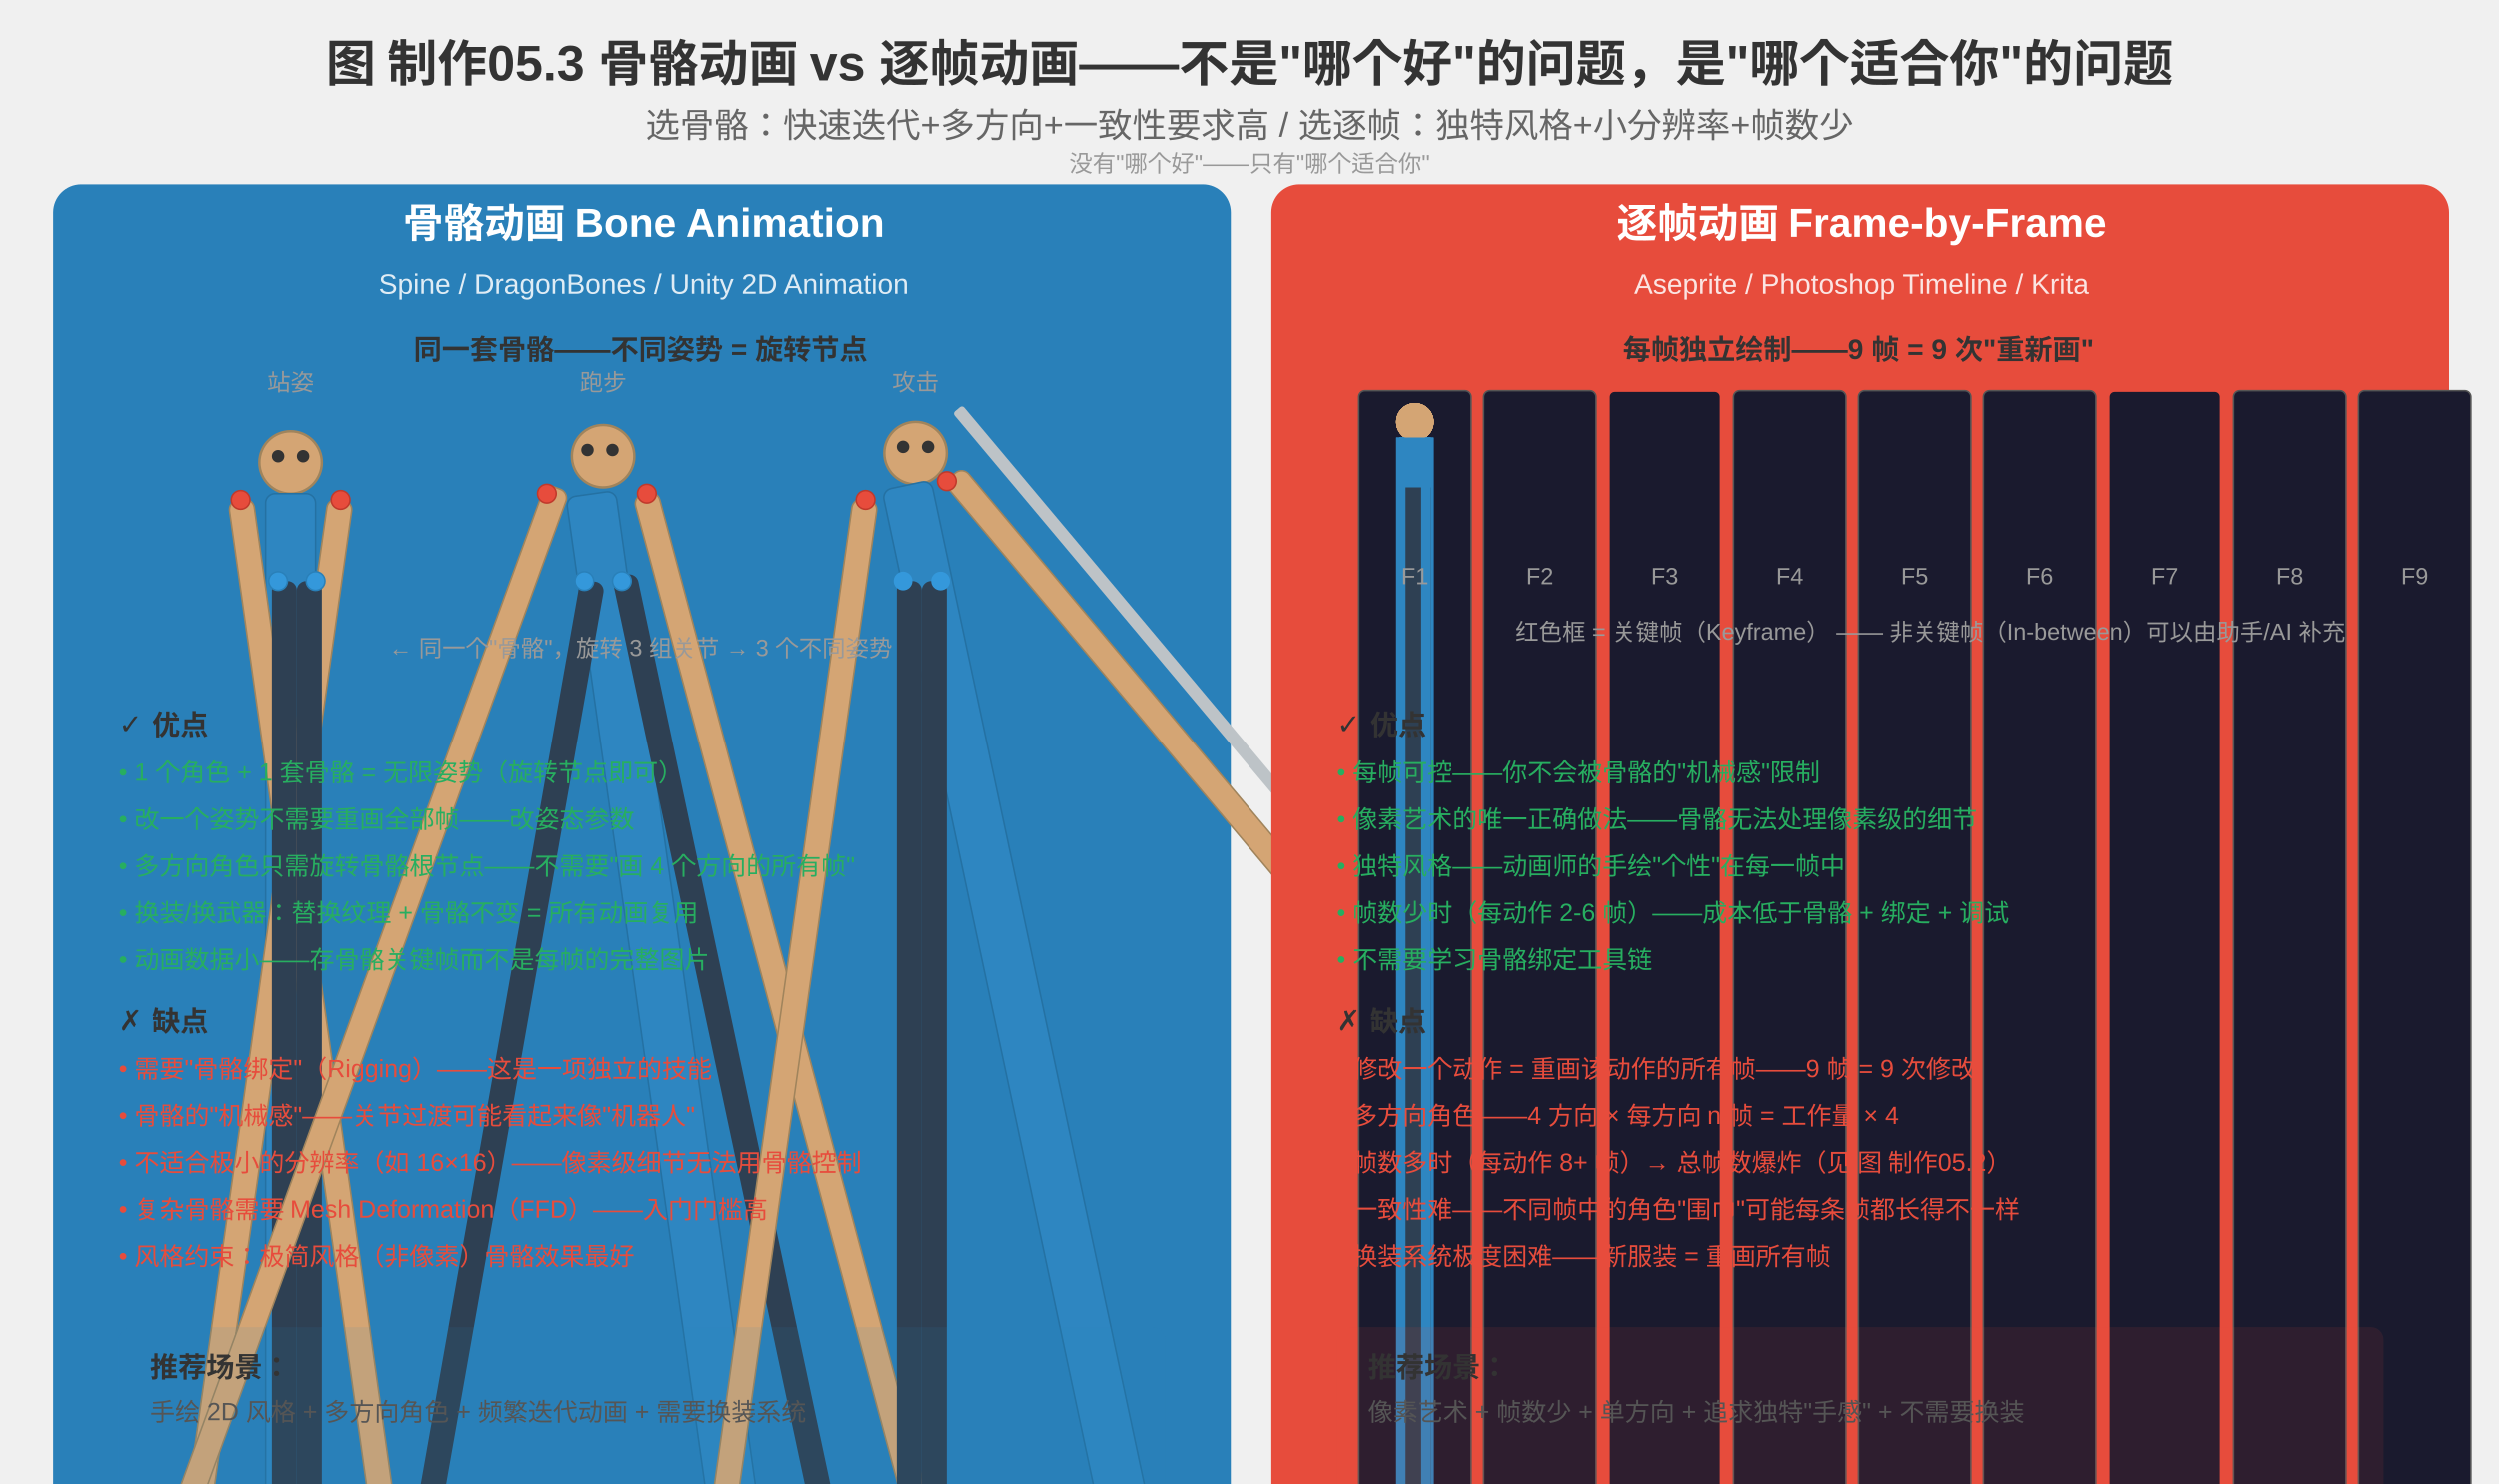
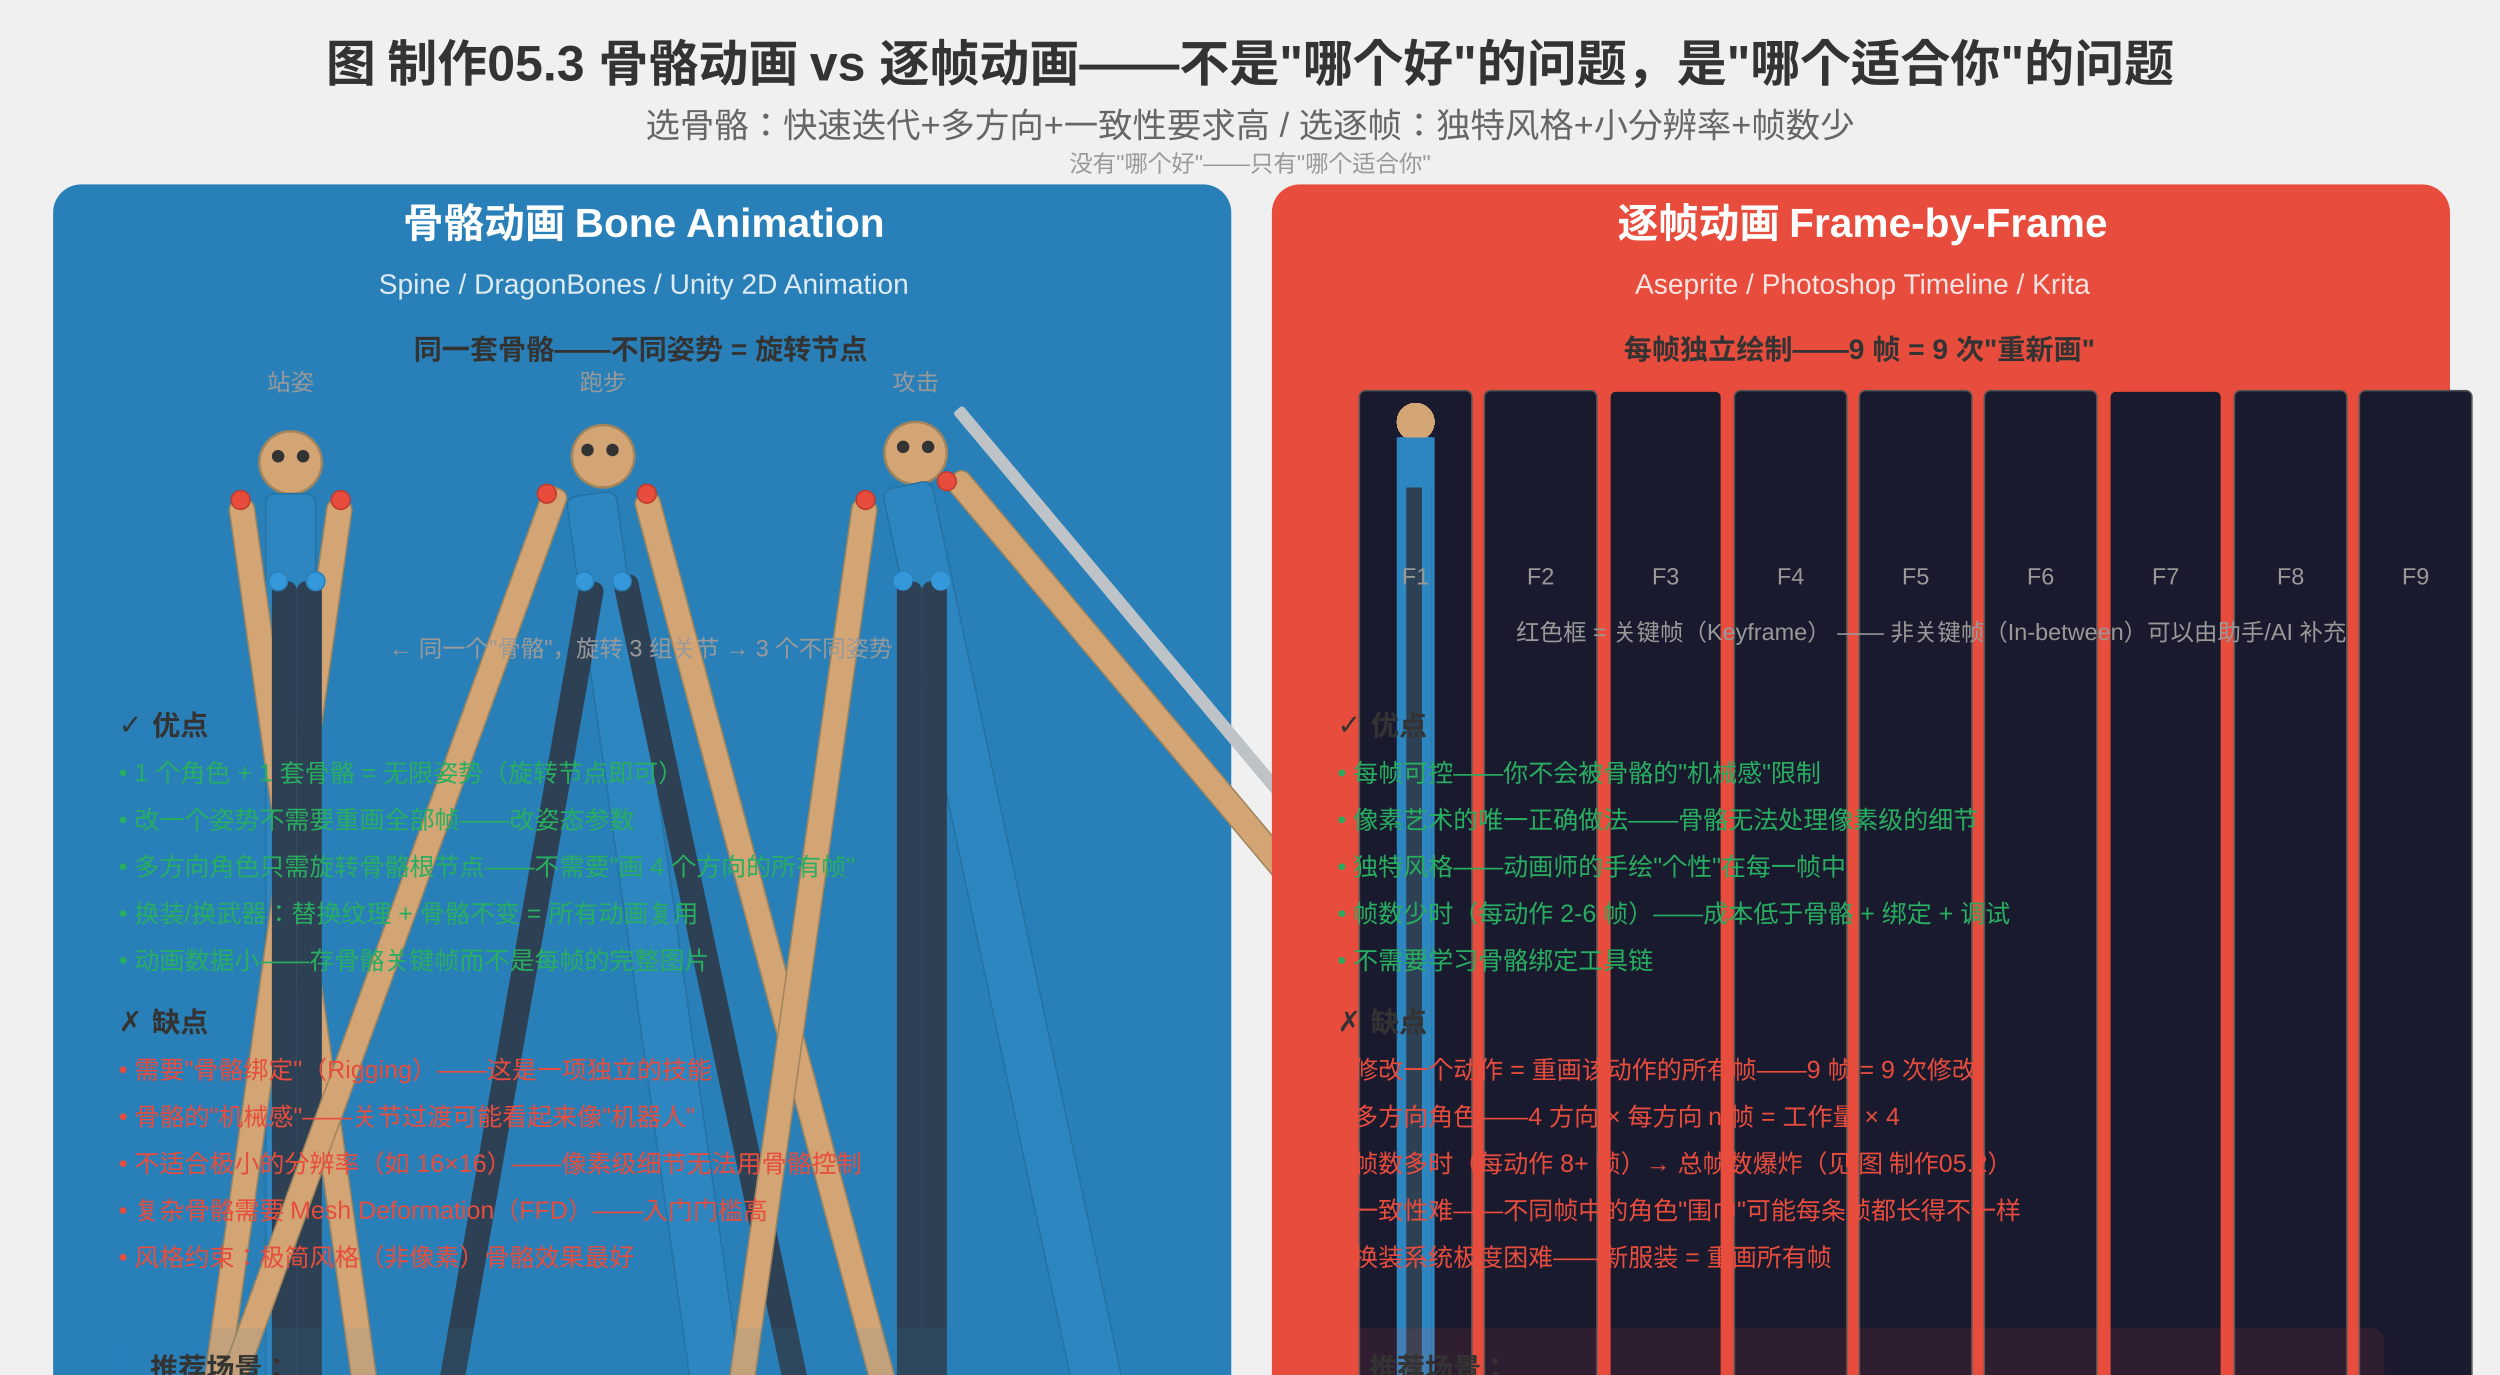
- <svg xmlns="http://www.w3.org/2000/svg" viewBox="0.0 0.0 800.0 475" width="800" height="475">
+ <svg xmlns="http://www.w3.org/2000/svg" viewBox="0.0 0.0 800.0 440" width="800" height="440">
  <style>
    text { font-family: 'PingFang SC','Microsoft YaHei',Arial,sans-serif; }
    .title { font-size: 16px; font-weight: bold; fill: #333; }
    .subtitle { font-size: 11px; fill: #666; }
    .col-title { font-size: 13px; font-weight: bold; fill: #fff; text-anchor: middle; }
    .col-sub { font-size: 9px; fill: #fff; opacity: 0.85; text-anchor: middle; }
    .step-label { font-size: 9px; font-weight: bold; fill: #333; }
    .step-desc { font-size: 8px; fill: #555; }
    .pro-item { font-size: 8px; fill: #27AE60; }
    .con-item { font-size: 8px; fill: #E74C3C; }
    .note { font-size: 7.5px; fill: #999; }
  </style>
  <text x="400" y="26" class="title" text-anchor="middle">图 制作05.3  骨骼动画 vs 逐帧动画——不是"哪个好"的问题，是"哪个适合你"的问题</text>
  <text x="400" y="44" class="subtitle" text-anchor="middle">选骨骼：快速迭代+多方向+一致性要求高 / 选逐帧：独特风格+小分辨率+帧数少</text>
  <g transform="translate(18, 60)">
-     <rect x="0" y="0" width="375" height="475" fill="#FAFAFA" stroke="#2980B9" stroke-width="2" rx="8" />
-     <rect x="0" y="0" width="375" height="475" fill="#2980B9" rx="8" />
-     <rect x="0" y="21" width="375" height="475" fill="#2980B9" />
+     <rect x="0" y="0" width="375" height="440" fill="#FAFAFA" stroke="#2980B9" stroke-width="2" rx="8" />
+     <rect x="0" y="0" width="375" height="440" fill="#2980B9" rx="8" />
+     <rect x="0" y="21" width="375" height="440" fill="#2980B9" />
    <text x="188" y="16" class="col-title">骨骼动画 Bone Animation</text>
    <text x="188" y="34" class="col-sub">Spine / DragonBones / Unity 2D Animation</text>
    <g transform="translate(25, 55)">
      <text x="162" y="0" class="step-label" text-anchor="middle">同一套骨骼——不同姿势 = 旋转节点</text>
      <g transform="translate(20, 15)">
        <text x="30" y="-5" class="note" text-anchor="middle">站姿</text>
        <circle cx="30" cy="18" r="10" fill="#D4A574" stroke="#A0845C" stroke-width="0.8" />
        <circle cx="26" cy="16" r="2" fill="#333" />
        <circle cx="34" cy="16" r="2" fill="#333" />
-         <rect x="22" y="28" width="16" height="475" fill="#2E86C1" rx="3" stroke="#2471A3" stroke-width="0.5" />
-         <rect x="10" y="30" width="8" height="475" fill="#D4A574" rx="3" stroke="#A0845C" stroke-width="0.5" transform="rotate(-8,14,30)" />
-         <rect x="42" y="30" width="8" height="475" fill="#D4A574" rx="3" stroke="#A0845C" stroke-width="0.5" transform="rotate(8,46,30)" />
-         <rect x="24" y="56" width="8" height="475" fill="#2E4053" rx="3" />
-         <rect x="32" y="56" width="8" height="475" fill="#2E4053" rx="3" />
+         <rect x="22" y="28" width="16" height="440" fill="#2E86C1" rx="3" stroke="#2471A3" stroke-width="0.5" />
+         <rect x="10" y="30" width="8" height="440" fill="#D4A574" rx="3" stroke="#A0845C" stroke-width="0.5" transform="rotate(-8,14,30)" />
+         <rect x="42" y="30" width="8" height="440" fill="#D4A574" rx="3" stroke="#A0845C" stroke-width="0.5" transform="rotate(8,46,30)" />
+         <rect x="24" y="56" width="8" height="440" fill="#2E4053" rx="3" />
+         <rect x="32" y="56" width="8" height="440" fill="#2E4053" rx="3" />
        <circle cx="14" cy="30" r="3" fill="#E74C3C" stroke="#C0392B" stroke-width="0.5" />
        <circle cx="46" cy="30" r="3" fill="#E74C3C" stroke="#C0392B" stroke-width="0.5" />
        <circle cx="26" cy="56" r="3" fill="#3498DB" stroke="#2980B9" stroke-width="0.5" />
        <circle cx="38" cy="56" r="3" fill="#3498DB" stroke="#2980B9" stroke-width="0.5" />
      </g>
      <g transform="translate(120, 15)">
        <text x="30" y="-5" class="note" text-anchor="middle">跑步</text>
        <circle cx="30" cy="16" r="10" fill="#D4A574" stroke="#A0845C" stroke-width="0.8" transform="rotate(-5,30,16)" />
        <circle cx="25" cy="14" r="2" fill="#333" />
        <circle cx="33" cy="14" r="2" fill="#333" />
-         <rect x="20" y="28" width="16" height="475" fill="#2E86C1" rx="3" stroke="#2471A3" stroke-width="0.5" transform="rotate(-8,28,42)" />
-         <rect x="10" y="26" width="8" height="475" fill="#D4A574" rx="3" stroke="#A0845C" stroke-width="0.5" transform="rotate(20,14,30)" />
-         <rect x="40" y="28" width="8" height="475" fill="#D4A574" rx="3" stroke="#A0845C" stroke-width="0.5" transform="rotate(-15,44,30)" />
-         <rect x="22" y="56" width="8" height="475" fill="#2E4053" rx="3" transform="rotate(10,26,60)" />
-         <rect x="34" y="54" width="8" height="475" fill="#2E4053" rx="3" transform="rotate(-12,38,60)" />
+         <rect x="20" y="28" width="16" height="440" fill="#2E86C1" rx="3" stroke="#2471A3" stroke-width="0.5" transform="rotate(-8,28,42)" />
+         <rect x="10" y="26" width="8" height="440" fill="#D4A574" rx="3" stroke="#A0845C" stroke-width="0.5" transform="rotate(20,14,30)" />
+         <rect x="40" y="28" width="8" height="440" fill="#D4A574" rx="3" stroke="#A0845C" stroke-width="0.5" transform="rotate(-15,44,30)" />
+         <rect x="22" y="56" width="8" height="440" fill="#2E4053" rx="3" transform="rotate(10,26,60)" />
+         <rect x="34" y="54" width="8" height="440" fill="#2E4053" rx="3" transform="rotate(-12,38,60)" />
        <circle cx="12" cy="28" r="3" fill="#E74C3C" stroke="#C0392B" stroke-width="0.5" />
        <circle cx="44" cy="28" r="3" fill="#E74C3C" stroke="#C0392B" stroke-width="0.5" />
        <circle cx="24" cy="56" r="3" fill="#3498DB" stroke="#2980B9" stroke-width="0.5" />
        <circle cx="36" cy="56" r="3" fill="#3498DB" stroke="#2980B9" stroke-width="0.5" />
      </g>
      <g transform="translate(220, 15)">
        <text x="30" y="-5" class="note" text-anchor="middle">攻击</text>
        <circle cx="30" cy="15" r="10" fill="#D4A574" stroke="#A0845C" stroke-width="0.8" />
        <circle cx="26" cy="13" r="2" fill="#333" />
        <circle cx="34" cy="13" r="2" fill="#333" />
-         <rect x="22" y="25" width="16" height="475" fill="#2E86C1" rx="3" stroke="#2471A3" stroke-width="0.5" transform="rotate(-12,30,39)" />
-         <rect x="38" y="22" width="8" height="475" fill="#D4A574" rx="3" stroke="#A0845C" stroke-width="0.5" transform="rotate(-40,42,22)" />
-         <rect x="44" y="0" width="4" height="475" fill="#BDC3C7" rx="1" transform="rotate(-40,46,4)" />
+         <rect x="22" y="25" width="16" height="440" fill="#2E86C1" rx="3" stroke="#2471A3" stroke-width="0.5" transform="rotate(-12,30,39)" />
+         <rect x="38" y="22" width="8" height="440" fill="#D4A574" rx="3" stroke="#A0845C" stroke-width="0.5" transform="rotate(-40,42,22)" />
+         <rect x="44" y="0" width="4" height="440" fill="#BDC3C7" rx="1" transform="rotate(-40,46,4)" />
        <circle cx="40" cy="24" r="3" fill="#E74C3C" stroke="#C0392B" stroke-width="0.5" />
-         <rect x="10" y="30" width="8" height="475" fill="#D4A574" rx="3" stroke="#A0845C" stroke-width="0.5" transform="rotate(8,14,30)" />
+         <rect x="10" y="30" width="8" height="440" fill="#D4A574" rx="3" stroke="#A0845C" stroke-width="0.5" transform="rotate(8,14,30)" />
        <circle cx="14" cy="30" r="3" fill="#E74C3C" stroke="#C0392B" stroke-width="0.5" />
-         <rect x="24" y="56" width="8" height="475" fill="#2E4053" rx="3" />
-         <rect x="32" y="56" width="8" height="475" fill="#2E4053" rx="3" />
+         <rect x="24" y="56" width="8" height="440" fill="#2E4053" rx="3" />
+         <rect x="32" y="56" width="8" height="440" fill="#2E4053" rx="3" />
        <circle cx="26" cy="56" r="3" fill="#3498DB" />
        <circle cx="38" cy="56" r="3" fill="#3498DB" />
      </g>
      <text x="162" y="95" class="note" text-anchor="middle">← 同一个"骨骼"，旋转 3 组关节 → 3 个不同姿势</text>
    </g>
    <g transform="translate(20, 175)">
      <text x="0" y="0" class="step-label" fill="#2980B9">✓ 优点</text>
      <text x="0" y="15" class="pro-item">• 1 个角色 + 1 套骨骼 = 无限姿势（旋转节点即可）</text>
      <text x="0" y="30" class="pro-item">• 改一个姿势不需要重画全部帧——改姿态参数</text>
      <text x="0" y="45" class="pro-item">• 多方向角色只需旋转骨骼根节点——不需要"画 4 个方向的所有帧"</text>
      <text x="0" y="60" class="pro-item">• 换装/换武器：替换纹理 + 骨骼不变 = 所有动画复用</text>
      <text x="0" y="75" class="pro-item">• 动画数据小——存骨骼关键帧而不是每帧的完整图片</text>
    </g>
    <g transform="translate(20, 270)">
      <text x="0" y="0" class="step-label" fill="#E74C3C">✗ 缺点</text>
      <text x="0" y="15" class="con-item">• 需要"骨骼绑定"（Rigging）——这是一项独立的技能</text>
      <text x="0" y="30" class="con-item">• 骨骼的"机械感"——关节过渡可能看起来像"机器人"</text>
      <text x="0" y="45" class="con-item">• 不适合极小的分辨率（如 16×16）——像素级细节无法用骨骼控制</text>
      <text x="0" y="60" class="con-item">• 复杂骨骼需要 Mesh Deformation（FFD）——入门门槛高</text>
      <text x="0" y="75" class="con-item">• 风格约束：极简风格（非像素）骨骼效果最好</text>
    </g>
    <g transform="translate(20, 365)">
-       <rect x="0" y="0" width="335" height="475" fill="#2980B9" opacity="0.1" rx="4" />
+       <rect x="0" y="0" width="335" height="440" fill="#2980B9" opacity="0.1" rx="4" />
      <text x="10" y="16" class="step-label" fill="#2980B9">推荐场景：</text>
      <text x="10" y="30" class="step-desc" fill="#333">手绘 2D 风格 + 多方向角色 + 频繁迭代动画 + 需要换装系统</text>
    </g>
  </g>
  <g transform="translate(408, 60)">
-     <rect x="0" y="0" width="375" height="475" fill="#FAFAFA" stroke="#E74C3C" stroke-width="2" rx="8" />
-     <rect x="0" y="0" width="375" height="475" fill="#E74C3C" rx="8" />
-     <rect x="0" y="21" width="375" height="475" fill="#E74C3C" />
+     <rect x="0" y="0" width="375" height="440" fill="#FAFAFA" stroke="#E74C3C" stroke-width="2" rx="8" />
+     <rect x="0" y="0" width="375" height="440" fill="#E74C3C" rx="8" />
+     <rect x="0" y="21" width="375" height="440" fill="#E74C3C" />
    <text x="188" y="16" class="col-title">逐帧动画 Frame-by-Frame</text>
    <text x="188" y="34" class="col-sub">Aseprite / Photoshop Timeline / Krita</text>
    <g transform="translate(25, 55)">
      <text x="162" y="0" class="step-label" text-anchor="middle">每帧独立绘制——9 帧 = 9 次"重新画"</text>
-       <rect x="2" y="10" width="36" height="475" fill="#1A1A2E" stroke="#555" stroke-width="0.5" rx="2" />
+       <rect x="2" y="10" width="36" height="440" fill="#1A1A2E" stroke="#555" stroke-width="0.5" rx="2" />
      <ellipse cx="20" cy="20" rx="6" ry="6" fill="#D4A574" />
-       <rect x="15" y="25" width="10" height="475" fill="#2E86C1" />
-       <rect x="18" y="41" width="5" height="475" fill="#2E4053" />
-       <rect x="42" y="10" width="36" height="475" fill="#1A1A2E" stroke="#555" stroke-width="0.5" rx="2" />
+       <rect x="15" y="25" width="10" height="440" fill="#2E86C1" />
+       <rect x="18" y="41" width="5" height="440" fill="#2E4053" />
+       <rect x="42" y="10" width="36" height="440" fill="#1A1A2E" stroke="#555" stroke-width="0.5" rx="2" />
      <ellipse cx="20" cy="20" rx="6" ry="6" fill="#D4A574" />
-       <rect x="14" y="25" width="10" height="475" fill="#2E86C1" />
-       <rect x="16" y="41" width="6" height="475" fill="#2E4053" />
-       <rect x="82" y="10" width="36" height="475" fill="#1A1A2E" stroke="#E74C3C" stroke-width="0.8" rx="2" />
+       <rect x="14" y="25" width="10" height="440" fill="#2E86C1" />
+       <rect x="16" y="41" width="6" height="440" fill="#2E4053" />
+       <rect x="82" y="10" width="36" height="440" fill="#1A1A2E" stroke="#E74C3C" stroke-width="0.8" rx="2" />
      <ellipse cx="20" cy="20" rx="6" ry="6" fill="#D4A574" />
-       <rect x="15" y="25" width="10" height="475" fill="#2E86C1" />
-       <rect x="19" y="41" width="5" height="475" fill="#2E4053" />
-       <rect x="122" y="10" width="36" height="475" fill="#1A1A2E" stroke="#555" stroke-width="0.5" rx="2" />
+       <rect x="15" y="25" width="10" height="440" fill="#2E86C1" />
+       <rect x="19" y="41" width="5" height="440" fill="#2E4053" />
+       <rect x="122" y="10" width="36" height="440" fill="#1A1A2E" stroke="#555" stroke-width="0.5" rx="2" />
      <ellipse cx="20" cy="20" rx="6" ry="6" fill="#D4A574" />
-       <rect x="16" y="25" width="10" height="475" fill="#2E86C1" />
-       <rect x="20" y="41" width="5" height="475" fill="#2E4053" />
-       <rect x="162" y="10" width="36" height="475" fill="#1A1A2E" stroke="#555" stroke-width="0.5" rx="2" />
+       <rect x="16" y="25" width="10" height="440" fill="#2E86C1" />
+       <rect x="20" y="41" width="5" height="440" fill="#2E4053" />
+       <rect x="162" y="10" width="36" height="440" fill="#1A1A2E" stroke="#555" stroke-width="0.5" rx="2" />
      <ellipse cx="20" cy="20" rx="6" ry="6" fill="#D4A574" />
-       <rect x="15" y="25" width="10" height="475" fill="#2E86C1" />
-       <rect x="17" y="41" width="5" height="475" fill="#2E4053" />
-       <rect x="202" y="10" width="36" height="475" fill="#1A1A2E" stroke="#555" stroke-width="0.5" rx="2" />
+       <rect x="15" y="25" width="10" height="440" fill="#2E86C1" />
+       <rect x="17" y="41" width="5" height="440" fill="#2E4053" />
+       <rect x="202" y="10" width="36" height="440" fill="#1A1A2E" stroke="#555" stroke-width="0.5" rx="2" />
      <ellipse cx="20" cy="20" rx="6" ry="6" fill="#D4A574" />
-       <rect x="14" y="25" width="10" height="475" fill="#2E86C1" />
-       <rect x="15" y="41" width="6" height="475" fill="#2E4053" />
-       <rect x="242" y="10" width="36" height="475" fill="#1A1A2E" stroke="#E74C3C" stroke-width="0.8" rx="2" />
+       <rect x="14" y="25" width="10" height="440" fill="#2E86C1" />
+       <rect x="15" y="41" width="6" height="440" fill="#2E4053" />
+       <rect x="242" y="10" width="36" height="440" fill="#1A1A2E" stroke="#E74C3C" stroke-width="0.8" rx="2" />
      <ellipse cx="20" cy="20" rx="6" ry="6" fill="#D4A574" />
-       <rect x="15" y="25" width="10" height="475" fill="#2E86C1" />
-       <rect x="18" y="41" width="5" height="475" fill="#2E4053" />
-       <rect x="282" y="10" width="36" height="475" fill="#1A1A2E" stroke="#555" stroke-width="0.5" rx="2" />
+       <rect x="15" y="25" width="10" height="440" fill="#2E86C1" />
+       <rect x="18" y="41" width="5" height="440" fill="#2E4053" />
+       <rect x="282" y="10" width="36" height="440" fill="#1A1A2E" stroke="#555" stroke-width="0.5" rx="2" />
      <ellipse cx="20" cy="20" rx="6" ry="6" fill="#D4A574" />
-       <rect x="16" y="25" width="10" height="475" fill="#2E86C1" />
-       <rect x="20" y="41" width="5" height="475" fill="#2E4053" />
-       <rect x="322" y="10" width="36" height="475" fill="#1A1A2E" stroke="#555" stroke-width="0.5" rx="2" />
+       <rect x="16" y="25" width="10" height="440" fill="#2E86C1" />
+       <rect x="20" y="41" width="5" height="440" fill="#2E4053" />
+       <rect x="322" y="10" width="36" height="440" fill="#1A1A2E" stroke="#555" stroke-width="0.5" rx="2" />
      <ellipse cx="20" cy="20" rx="6" ry="6" fill="#D4A574" />
-       <rect x="15" y="25" width="10" height="475" fill="#2E86C1" />
-       <rect x="17" y="41" width="5" height="475" fill="#2E4053" />
+       <rect x="15" y="25" width="10" height="440" fill="#2E86C1" />
+       <rect x="17" y="41" width="5" height="440" fill="#2E4053" />
      <text x="20" y="72" class="note" text-anchor="middle">F1</text>
      <text x="60" y="72" class="note" text-anchor="middle">F2</text>
      <text x="100" y="72" class="note" text-anchor="middle" fill="#E74C3C">F3</text>
      <text x="140" y="72" class="note" text-anchor="middle">F4</text>
      <text x="180" y="72" class="note" text-anchor="middle">F5</text>
      <text x="220" y="72" class="note" text-anchor="middle">F6</text>
      <text x="260" y="72" class="note" text-anchor="middle" fill="#E74C3C">F7</text>
      <text x="300" y="72" class="note" text-anchor="middle">F8</text>
      <text x="340" y="72" class="note" text-anchor="middle">F9</text>
      <text x="185" y="90" class="note" text-anchor="middle" fill="#E74C3C">红色框 = 关键帧（Keyframe） —— 非关键帧（In-between）可以由助手/AI 补充</text>
    </g>
    <g transform="translate(20, 175)">
      <text x="0" y="0" class="step-label" fill="#27AE60">✓ 优点</text>
      <text x="0" y="15" class="pro-item">• 每帧可控——你不会被骨骼的"机械感"限制</text>
      <text x="0" y="30" class="pro-item">• 像素艺术的唯一正确做法——骨骼无法处理像素级的细节</text>
      <text x="0" y="45" class="pro-item">• 独特风格——动画师的手绘"个性"在每一帧中</text>
      <text x="0" y="60" class="pro-item">• 帧数少时（每动作 2-6 帧）——成本低于骨骼 + 绑定 + 调试</text>
      <text x="0" y="75" class="pro-item">• 不需要学习骨骼绑定工具链</text>
    </g>
    <g transform="translate(20, 270)">
      <text x="0" y="0" class="step-label" fill="#E74C3C">✗ 缺点</text>
      <text x="0" y="15" class="con-item">• 修改一个动作 = 重画该动作的所有帧——9 帧 = 9 次修改</text>
      <text x="0" y="30" class="con-item">• 多方向角色——4 方向 × 每方向 n 帧 = 工作量 × 4</text>
      <text x="0" y="45" class="con-item">• 帧数多时（每动作 8+ 帧）→ 总帧数爆炸（见 图 制作05.2）</text>
      <text x="0" y="60" class="con-item">• 一致性难——不同帧中的角色"围巾"可能每条帧都长得不一样</text>
      <text x="0" y="75" class="con-item">• 换装系统极度困难——新服装 = 重画所有帧</text>
    </g>
    <g transform="translate(20, 365)">
-       <rect x="0" y="0" width="335" height="475" fill="#E74C3C" opacity="0.1" rx="4" />
+       <rect x="0" y="0" width="335" height="440" fill="#E74C3C" opacity="0.1" rx="4" />
      <text x="10" y="16" class="step-label" fill="#E74C3C">推荐场景：</text>
      <text x="10" y="30" class="step-desc" fill="#333">像素艺术 + 帧数少 + 单方向 + 追求独特"手感" + 不需要换装</text>
    </g>
  </g>
  <text x="400" y="55" class="note" fill="#666" text-anchor="middle" font-size="8">没有"哪个好"——只有"哪个适合你"</text>
</svg>
